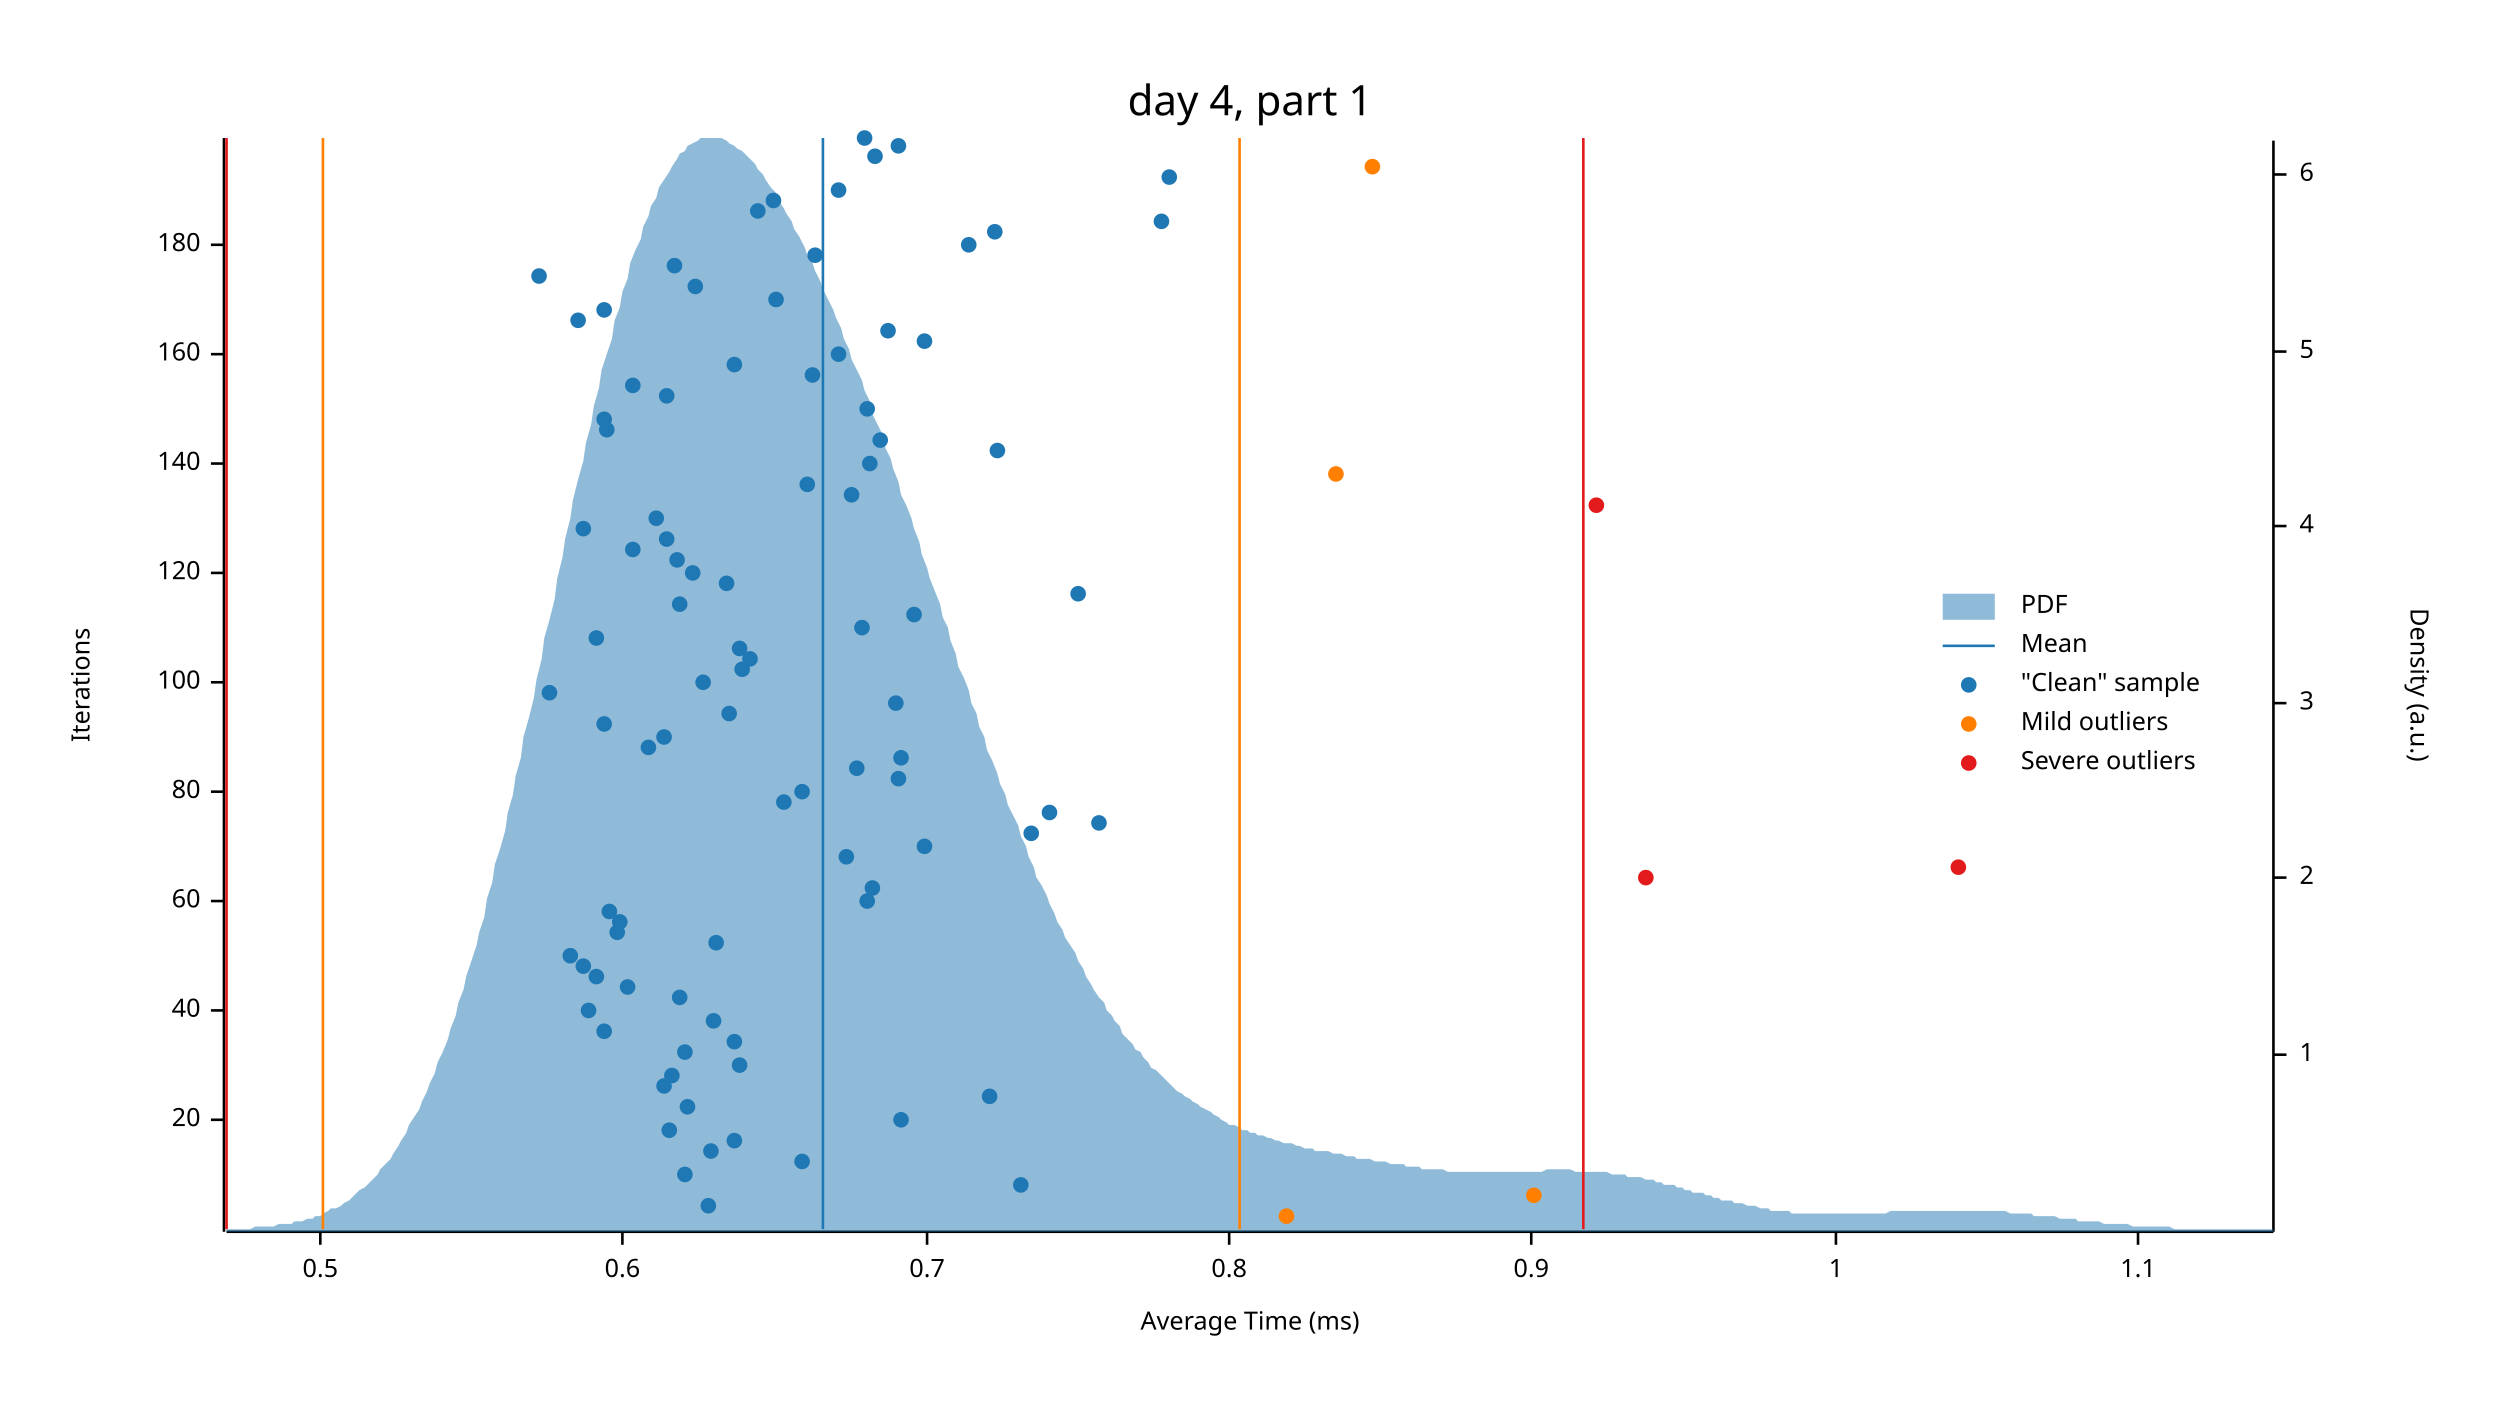
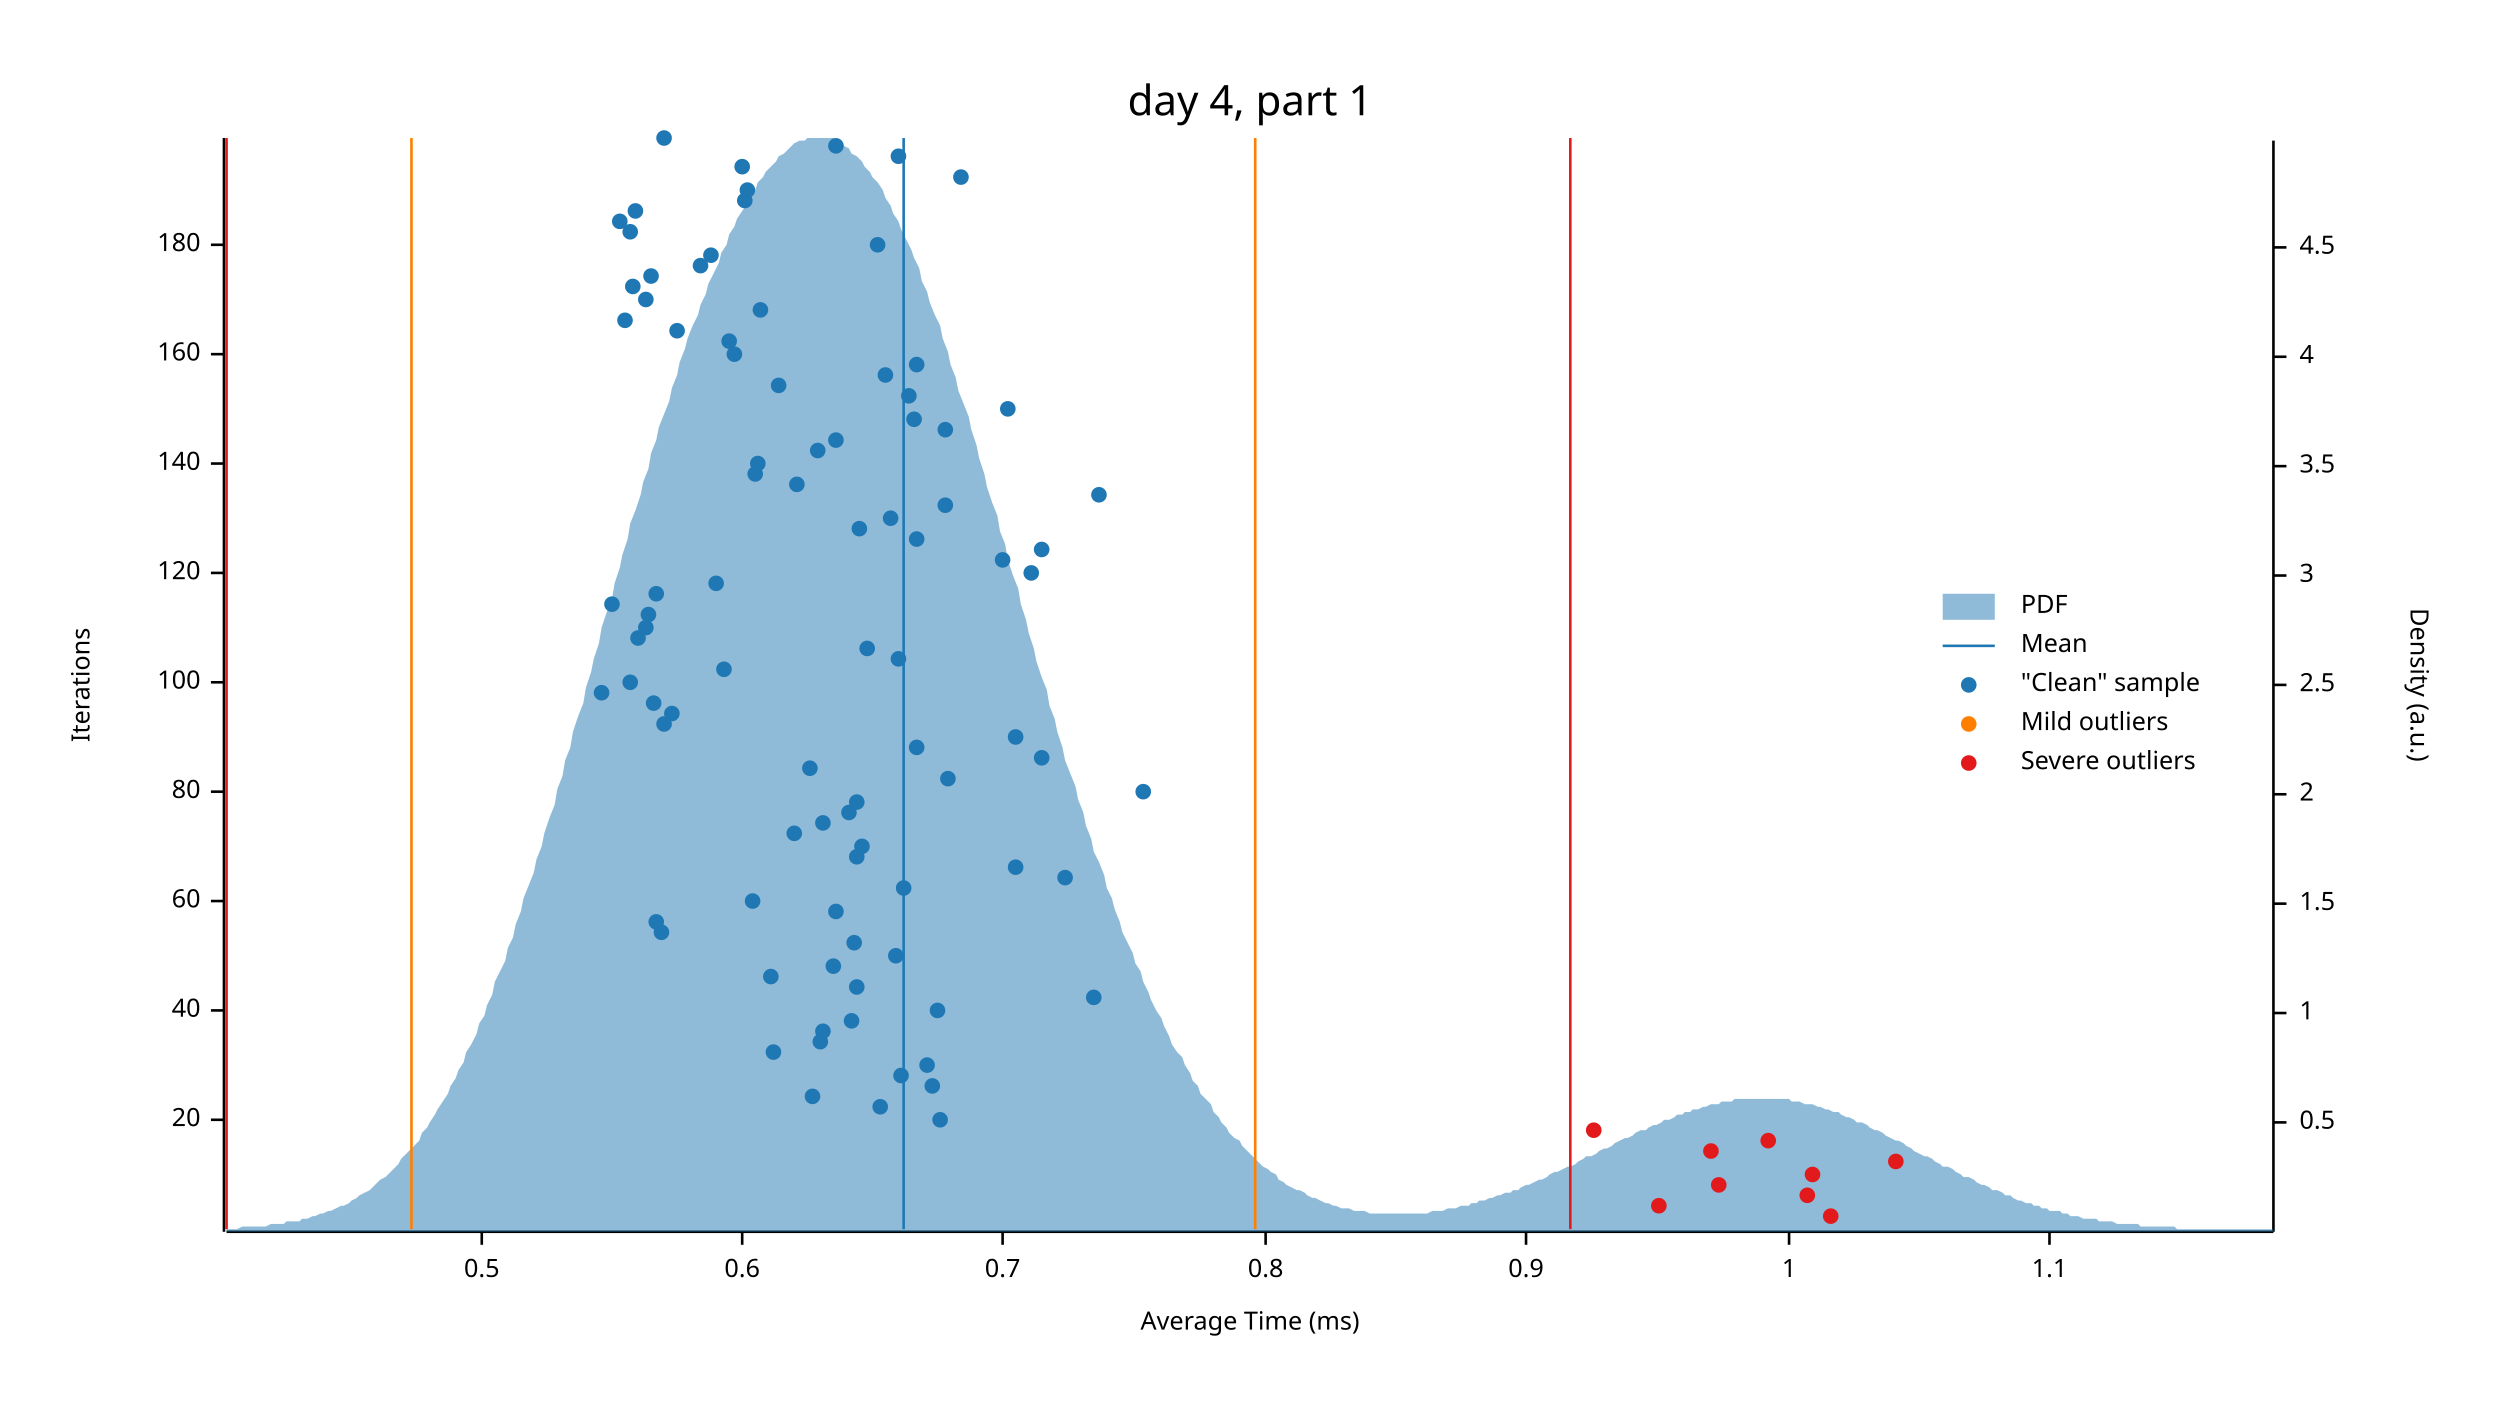
<svg xmlns="http://www.w3.org/2000/svg" width="960" height="540" viewBox="0 0 960 540">
  <text x="480" y="32" dy="0.76em" text-anchor="middle" font-family="sans-serif" font-size="16.129" opacity="1" fill="#000000">
day 4, part 1
</text>
  <text x="27" y="263" dy="0.76em" text-anchor="middle" font-family="sans-serif" font-size="9.677" opacity="1" fill="#000000" transform="rotate(270, 27, 263)">
Iterations
</text>
  <text x="480" y="513" dy="-0.5ex" text-anchor="middle" font-family="sans-serif" font-size="9.677" opacity="1" fill="#000000">
Average Time (ms)
</text>
  <polyline fill="none" opacity="1" stroke="#000000" stroke-width="1" points="86,53 86,473 " />
  <text x="77" y="430" dy="0.5ex" text-anchor="end" font-family="sans-serif" font-size="9.677" opacity="1" fill="#000000">
20
</text>
  <polyline fill="none" opacity="1" stroke="#000000" stroke-width="1" points="81,430 86,430 " />
  <text x="77" y="388" dy="0.5ex" text-anchor="end" font-family="sans-serif" font-size="9.677" opacity="1" fill="#000000">
40
</text>
  <polyline fill="none" opacity="1" stroke="#000000" stroke-width="1" points="81,388 86,388 " />
  <text x="77" y="346" dy="0.5ex" text-anchor="end" font-family="sans-serif" font-size="9.677" opacity="1" fill="#000000">
60
</text>
  <polyline fill="none" opacity="1" stroke="#000000" stroke-width="1" points="81,346 86,346 " />
  <text x="77" y="304" dy="0.5ex" text-anchor="end" font-family="sans-serif" font-size="9.677" opacity="1" fill="#000000">
80
</text>
  <polyline fill="none" opacity="1" stroke="#000000" stroke-width="1" points="81,304 86,304 " />
  <text x="77" y="262" dy="0.5ex" text-anchor="end" font-family="sans-serif" font-size="9.677" opacity="1" fill="#000000">
100
</text>
  <polyline fill="none" opacity="1" stroke="#000000" stroke-width="1" points="81,262 86,262 " />
  <text x="77" y="220" dy="0.5ex" text-anchor="end" font-family="sans-serif" font-size="9.677" opacity="1" fill="#000000">
120
</text>
  <polyline fill="none" opacity="1" stroke="#000000" stroke-width="1" points="81,220 86,220 " />
  <text x="77" y="178" dy="0.5ex" text-anchor="end" font-family="sans-serif" font-size="9.677" opacity="1" fill="#000000">
140
</text>
  <polyline fill="none" opacity="1" stroke="#000000" stroke-width="1" points="81,178 86,178 " />
  <text x="77" y="136" dy="0.5ex" text-anchor="end" font-family="sans-serif" font-size="9.677" opacity="1" fill="#000000">
160
</text>
  <polyline fill="none" opacity="1" stroke="#000000" stroke-width="1" points="81,136 86,136 " />
  <text x="77" y="94" dy="0.5ex" text-anchor="end" font-family="sans-serif" font-size="9.677" opacity="1" fill="#000000">
180
</text>
  <polyline fill="none" opacity="1" stroke="#000000" stroke-width="1" points="81,94 86,94 " />
  <polyline fill="none" opacity="1" stroke="#000000" stroke-width="1" points="87,473 873,473 " />
-   <text x="123" y="483" dy="0.76em" text-anchor="middle" font-family="sans-serif" font-size="9.677" opacity="1" fill="#000000">
+   <text x="185" y="483" dy="0.76em" text-anchor="middle" font-family="sans-serif" font-size="9.677" opacity="1" fill="#000000">
0.5
</text>
-   <polyline fill="none" opacity="1" stroke="#000000" stroke-width="1" points="123,473 123,478 " />
-   <text x="239" y="483" dy="0.76em" text-anchor="middle" font-family="sans-serif" font-size="9.677" opacity="1" fill="#000000">
+   <polyline fill="none" opacity="1" stroke="#000000" stroke-width="1" points="185,473 185,478 " />
+   <text x="285" y="483" dy="0.76em" text-anchor="middle" font-family="sans-serif" font-size="9.677" opacity="1" fill="#000000">
0.6
</text>
-   <polyline fill="none" opacity="1" stroke="#000000" stroke-width="1" points="239,473 239,478 " />
-   <text x="356" y="483" dy="0.76em" text-anchor="middle" font-family="sans-serif" font-size="9.677" opacity="1" fill="#000000">
+   <polyline fill="none" opacity="1" stroke="#000000" stroke-width="1" points="285,473 285,478 " />
+   <text x="385" y="483" dy="0.76em" text-anchor="middle" font-family="sans-serif" font-size="9.677" opacity="1" fill="#000000">
0.7
</text>
-   <polyline fill="none" opacity="1" stroke="#000000" stroke-width="1" points="356,473 356,478 " />
-   <text x="472" y="483" dy="0.76em" text-anchor="middle" font-family="sans-serif" font-size="9.677" opacity="1" fill="#000000">
+   <polyline fill="none" opacity="1" stroke="#000000" stroke-width="1" points="385,473 385,478 " />
+   <text x="486" y="483" dy="0.76em" text-anchor="middle" font-family="sans-serif" font-size="9.677" opacity="1" fill="#000000">
0.8
</text>
-   <polyline fill="none" opacity="1" stroke="#000000" stroke-width="1" points="472,473 472,478 " />
-   <text x="588" y="483" dy="0.76em" text-anchor="middle" font-family="sans-serif" font-size="9.677" opacity="1" fill="#000000">
+   <polyline fill="none" opacity="1" stroke="#000000" stroke-width="1" points="486,473 486,478 " />
+   <text x="586" y="483" dy="0.76em" text-anchor="middle" font-family="sans-serif" font-size="9.677" opacity="1" fill="#000000">
0.9
</text>
-   <polyline fill="none" opacity="1" stroke="#000000" stroke-width="1" points="588,473 588,478 " />
-   <text x="705" y="483" dy="0.76em" text-anchor="middle" font-family="sans-serif" font-size="9.677" opacity="1" fill="#000000">
+   <polyline fill="none" opacity="1" stroke="#000000" stroke-width="1" points="586,473 586,478 " />
+   <text x="687" y="483" dy="0.76em" text-anchor="middle" font-family="sans-serif" font-size="9.677" opacity="1" fill="#000000">
1
</text>
-   <polyline fill="none" opacity="1" stroke="#000000" stroke-width="1" points="705,473 705,478 " />
-   <text x="821" y="483" dy="0.76em" text-anchor="middle" font-family="sans-serif" font-size="9.677" opacity="1" fill="#000000">
+   <polyline fill="none" opacity="1" stroke="#000000" stroke-width="1" points="687,473 687,478 " />
+   <text x="787" y="483" dy="0.76em" text-anchor="middle" font-family="sans-serif" font-size="9.677" opacity="1" fill="#000000">
1.1
</text>
-   <polyline fill="none" opacity="1" stroke="#000000" stroke-width="1" points="821,473 821,478 " />
+   <polyline fill="none" opacity="1" stroke="#000000" stroke-width="1" points="787,473 787,478 " />
  <text x="933" y="263" dy="0.76em" text-anchor="middle" font-family="sans-serif" font-size="9.677" opacity="1" fill="#000000" transform="rotate(90, 933, 263)">
Density (a.u.)
</text>
  <polyline fill="none" opacity="1" stroke="#000000" stroke-width="1" points="873,54 873,473 " />
-   <text x="883" y="405" dy="0.5ex" text-anchor="start" font-family="sans-serif" font-size="9.677" opacity="1" fill="#000000">
+   <text x="883" y="431" dy="0.5ex" text-anchor="start" font-family="sans-serif" font-size="9.677" opacity="1" fill="#000000">
+ 0.5
+ </text>
+   <polyline fill="none" opacity="1" stroke="#000000" stroke-width="1" points="873,431 878,431 " />
+   <text x="883" y="389" dy="0.5ex" text-anchor="start" font-family="sans-serif" font-size="9.677" opacity="1" fill="#000000">
1
</text>
-   <polyline fill="none" opacity="1" stroke="#000000" stroke-width="1" points="873,405 878,405 " />
-   <text x="883" y="337" dy="0.5ex" text-anchor="start" font-family="sans-serif" font-size="9.677" opacity="1" fill="#000000">
+   <polyline fill="none" opacity="1" stroke="#000000" stroke-width="1" points="873,389 878,389 " />
+   <text x="883" y="347" dy="0.5ex" text-anchor="start" font-family="sans-serif" font-size="9.677" opacity="1" fill="#000000">
+ 1.5
+ </text>
+   <polyline fill="none" opacity="1" stroke="#000000" stroke-width="1" points="873,347 878,347 " />
+   <text x="883" y="305" dy="0.5ex" text-anchor="start" font-family="sans-serif" font-size="9.677" opacity="1" fill="#000000">
2
</text>
-   <polyline fill="none" opacity="1" stroke="#000000" stroke-width="1" points="873,337 878,337 " />
-   <text x="883" y="270" dy="0.5ex" text-anchor="start" font-family="sans-serif" font-size="9.677" opacity="1" fill="#000000">
+   <polyline fill="none" opacity="1" stroke="#000000" stroke-width="1" points="873,305 878,305 " />
+   <text x="883" y="263" dy="0.5ex" text-anchor="start" font-family="sans-serif" font-size="9.677" opacity="1" fill="#000000">
+ 2.5
+ </text>
+   <polyline fill="none" opacity="1" stroke="#000000" stroke-width="1" points="873,263 878,263 " />
+   <text x="883" y="221" dy="0.5ex" text-anchor="start" font-family="sans-serif" font-size="9.677" opacity="1" fill="#000000">
3
</text>
-   <polyline fill="none" opacity="1" stroke="#000000" stroke-width="1" points="873,270 878,270 " />
-   <text x="883" y="202" dy="0.5ex" text-anchor="start" font-family="sans-serif" font-size="9.677" opacity="1" fill="#000000">
+   <polyline fill="none" opacity="1" stroke="#000000" stroke-width="1" points="873,221 878,221 " />
+   <text x="883" y="179" dy="0.5ex" text-anchor="start" font-family="sans-serif" font-size="9.677" opacity="1" fill="#000000">
+ 3.5
+ </text>
+   <polyline fill="none" opacity="1" stroke="#000000" stroke-width="1" points="873,179 878,179 " />
+   <text x="883" y="137" dy="0.5ex" text-anchor="start" font-family="sans-serif" font-size="9.677" opacity="1" fill="#000000">
4
</text>
-   <polyline fill="none" opacity="1" stroke="#000000" stroke-width="1" points="873,202 878,202 " />
-   <text x="883" y="135" dy="0.5ex" text-anchor="start" font-family="sans-serif" font-size="9.677" opacity="1" fill="#000000">
- 5
- </text>
-   <polyline fill="none" opacity="1" stroke="#000000" stroke-width="1" points="873,135 878,135 " />
-   <text x="883" y="67" dy="0.5ex" text-anchor="start" font-family="sans-serif" font-size="9.677" opacity="1" fill="#000000">
- 6
- </text>
-   <polyline fill="none" opacity="1" stroke="#000000" stroke-width="1" points="873,67 878,67 " />
-   <polygon opacity="0.5" fill="#1F78B4" points="87,472 88,472 90,472 91,472 93,472 94,472 96,472 98,471 99,471 101,471 102,471 104,471 105,471 107,470 109,470 110,470 112,470 113,469 115,469 116,469 118,468 120,468 121,467 123,467 124,466 126,465 127,464 129,464 131,463 132,462 134,461 135,460 137,458 138,457 140,456 142,454 143,453 145,451 146,449 148,447 150,445 151,443 153,440 154,438 156,435 157,432 159,429 161,426 162,423 164,419 165,416 167,412 168,408 170,404 172,399 173,395 175,390 176,385 178,380 179,375 181,369 183,363 184,358 186,352 187,345 189,339 190,332 192,326 194,319 195,312 197,305 198,298 200,291 201,283 203,276 205,268 206,261 208,253 209,245 211,238 213,230 214,222 216,214 217,207 219,199 220,192 222,184 224,177 225,170 227,163 228,156 230,149 231,142 233,136 235,130 236,123 238,118 239,112 241,107 242,101 244,96 246,92 247,87 249,83 250,79 252,76 253,72 255,69 257,66 258,64 260,61 261,59 263,58 264,56 266,55 268,54 269,53 271,53 272,53 274,53 276,53 277,53 279,54 280,55 282,56 283,57 285,58 287,60 288,61 290,63 291,65 293,67 294,69 296,72 298,74 299,77 301,80 302,82 304,85 305,88 307,91 309,95 310,98 312,101 313,104 315,108 316,111 318,115 320,119 321,122 323,126 324,130 326,134 327,138 329,142 331,146 332,150 334,154 335,159 337,163 339,167 340,172 342,176 343,180 345,185 346,190 348,194 350,199 351,203 353,208 354,213 356,218 357,222 359,227 361,232 362,237 364,241 365,246 367,251 368,256 370,260 372,265 373,270 375,274 376,279 378,283 379,288 381,292 383,297 384,301 386,305 387,309 389,313 391,317 392,321 394,325 395,329 397,333 398,337 400,340 402,344 403,347 405,351 406,354 408,357 409,360 411,363 413,366 414,369 416,372 417,375 419,378 420,380 422,383 424,385 425,388 427,390 428,392 430,394 431,397 433,399 435,401 436,403 438,404 439,406 441,408 442,410 444,411 446,413 447,414 449,416 450,417 452,419 454,420 455,421 457,422 458,423 460,424 461,425 463,426 465,427 466,428 468,429 469,430 471,431 472,432 474,432 476,433 477,434 479,434 480,435 482,435 483,436 485,436 487,437 488,437 490,438 491,438 493,439 494,439 496,439 498,440 499,440 501,441 502,441 504,441 505,442 507,442 509,442 510,442 512,443 513,443 515,443 517,444 518,444 520,444 521,445 523,445 524,445 526,445 528,446 529,446 531,446 532,446 534,447 535,447 537,447 539,447 540,448 542,448 543,448 545,448 546,449 548,449 550,449 551,449 553,449 554,449 556,450 557,450 559,450 561,450 562,450 564,450 565,450 567,450 568,450 570,450 572,450 573,450 575,450 576,450 578,450 580,450 581,450 583,450 584,450 586,450 587,450 589,450 591,450 592,450 594,449 595,449 597,449 598,449 600,449 602,449 603,449 605,450 606,450 608,450 609,450 611,450 613,450 614,450 616,450 617,450 619,451 620,451 622,451 624,451 625,452 627,452 628,452 630,452 632,453 633,453 635,453 636,454 638,454 639,455 641,455 643,455 644,456 646,456 647,457 649,457 650,458 652,458 654,458 655,459 657,459 658,460 660,460 661,461 663,461 665,461 666,462 668,462 669,462 671,463 672,463 674,463 676,464 677,464 679,464 680,465 682,465 683,465 685,465 687,465 688,466 690,466 691,466 693,466 695,466 696,466 698,466 699,466 701,466 702,466 704,466 706,466 707,466 709,466 710,466 712,466 713,466 715,466 717,466 718,466 720,466 721,466 723,466 724,466 726,465 728,465 729,465 731,465 732,465 734,465 735,465 737,465 739,465 740,465 742,465 743,465 745,465 746,465 748,465 750,465 751,465 753,465 754,465 756,465 758,465 759,465 761,465 762,465 764,465 765,465 767,465 769,465 770,465 772,466 773,466 775,466 776,466 778,466 780,466 781,467 783,467 784,467 786,467 787,467 789,467 791,468 792,468 794,468 795,468 797,468 798,469 800,469 802,469 803,469 805,469 806,469 808,470 809,470 811,470 813,470 814,470 816,470 817,470 819,471 821,471 822,471 824,471 825,471 827,471 828,471 830,471 832,471 833,471 835,472 836,472 838,472 839,472 841,472 843,472 844,472 846,472 847,472 849,472 850,472 852,472 854,472 855,472 857,472 858,472 860,472 861,472 863,472 865,472 866,472 868,472 869,472 871,472 873,472 873,473 87,473 " />
-   <polyline fill="none" opacity="1" stroke="#1F78B4" stroke-width="1" points="316,472 316,53 " />
-   <polyline fill="none" opacity="1" stroke="#FF7F00" stroke-width="1" points="124,472 124,53 " />
-   <polyline fill="none" opacity="1" stroke="#FF7F00" stroke-width="1" points="476,472 476,53 " />
+   <polyline fill="none" opacity="1" stroke="#000000" stroke-width="1" points="873,137 878,137 " />
+   <text x="883" y="95" dy="0.5ex" text-anchor="start" font-family="sans-serif" font-size="9.677" opacity="1" fill="#000000">
+ 4.5
+ </text>
+   <polyline fill="none" opacity="1" stroke="#000000" stroke-width="1" points="873,95 878,95 " />
+   <polygon opacity="0.5" fill="#1F78B4" points="87,472 88,472 90,472 91,472 93,471 94,471 96,471 98,471 99,471 101,471 102,471 104,470 105,470 107,470 109,470 110,469 112,469 113,469 115,469 116,468 118,468 120,467 121,467 123,466 124,466 126,465 127,465 129,464 131,463 132,463 134,462 135,461 137,460 138,459 140,458 142,457 143,456 145,454 146,453 148,452 150,450 151,449 153,447 154,445 156,443 157,442 159,440 161,438 162,435 164,433 165,431 167,428 168,426 170,423 172,420 173,417 175,414 176,411 178,408 179,404 181,401 183,397 184,393 186,390 187,386 189,382 190,377 192,373 194,369 195,364 197,360 198,355 200,350 201,345 203,340 205,335 206,330 208,325 209,320 211,314 213,309 214,303 216,298 217,292 219,287 220,281 222,275 224,270 225,264 227,258 228,253 230,247 231,241 233,235 235,230 236,224 238,218 239,213 241,207 242,201 244,196 246,190 247,185 249,180 250,174 252,169 253,164 255,159 257,154 258,149 260,144 261,139 263,134 264,130 266,125 268,121 269,117 271,113 272,109 274,105 276,101 277,97 279,94 280,90 282,87 283,84 285,81 287,78 288,75 290,73 291,70 293,68 294,66 296,64 298,62 299,60 301,59 302,58 304,56 305,55 307,54 309,54 310,53 312,53 313,53 315,53 316,53 318,53 320,53 321,54 323,55 324,56 326,57 327,59 329,60 331,62 332,64 334,66 335,68 337,70 339,73 340,76 342,79 343,82 345,85 346,88 348,92 350,96 351,99 353,103 354,108 356,112 357,116 359,121 361,125 362,130 364,135 365,140 367,145 368,150 370,155 372,160 373,165 375,171 376,176 378,182 379,187 381,193 383,198 384,204 386,209 387,215 389,221 391,226 392,232 394,238 395,243 397,249 398,254 400,260 402,265 403,271 405,276 406,281 408,287 409,292 411,297 413,302 414,307 416,312 417,317 419,322 420,327 422,331 424,336 425,341 427,345 428,349 430,354 431,358 433,362 435,366 436,370 438,373 439,377 441,381 442,384 444,388 446,391 447,394 449,398 450,401 452,404 454,406 455,409 457,412 458,415 460,417 461,420 463,422 465,424 466,427 468,429 469,431 471,433 472,435 474,437 476,438 477,440 479,442 480,443 482,445 483,446 485,448 487,449 488,450 490,451 491,453 493,454 494,455 496,456 498,457 499,457 501,458 502,459 504,460 505,460 507,461 509,462 510,462 512,463 513,463 515,464 517,464 518,464 520,465 521,465 523,465 524,465 526,466 528,466 529,466 531,466 532,466 534,466 535,466 537,466 539,466 540,466 542,466 543,466 545,466 546,466 548,466 550,465 551,465 553,465 554,465 556,464 557,464 559,464 561,463 562,463 564,463 565,462 567,462 568,461 570,461 572,460 573,460 575,459 576,459 578,458 580,458 581,457 583,457 584,456 586,455 587,455 589,454 591,453 592,453 594,452 595,451 597,450 598,450 600,449 602,448 603,448 605,447 606,446 608,445 609,444 611,444 613,443 614,442 616,441 617,441 619,440 620,439 622,438 624,437 625,437 627,436 628,435 630,434 632,434 633,433 635,432 636,432 638,431 639,430 641,430 643,429 644,428 646,428 647,427 649,427 650,426 652,426 654,425 655,425 657,424 658,424 660,424 661,423 663,423 665,423 666,422 668,422 669,422 671,422 672,422 674,422 676,422 677,422 679,422 680,422 682,422 683,422 685,422 687,422 688,423 690,423 691,423 693,424 695,424 696,424 698,425 699,425 701,426 702,426 704,427 706,427 707,428 709,429 710,429 712,430 713,431 715,431 717,432 718,433 720,434 721,434 723,435 724,436 726,437 728,438 729,438 731,439 732,440 734,441 735,442 737,443 739,444 740,444 742,445 743,446 745,447 746,448 748,448 750,449 751,450 753,451 754,452 756,452 758,453 759,454 761,455 762,455 764,456 765,457 767,457 769,458 770,459 772,459 773,460 775,461 776,461 778,462 780,462 781,463 783,463 784,464 786,464 787,465 789,465 791,465 792,466 794,466 795,467 797,467 798,467 800,468 802,468 803,468 805,468 806,469 808,469 809,469 811,469 813,470 814,470 816,470 817,470 819,470 821,470 822,471 824,471 825,471 827,471 828,471 830,471 832,471 833,471 835,471 836,472 838,472 839,472 841,472 843,472 844,472 846,472 847,472 849,472 850,472 852,472 854,472 855,472 857,472 858,472 860,472 861,472 863,472 865,472 866,472 868,472 869,472 871,472 873,472 873,473 87,473 " />
+   <polyline fill="none" opacity="1" stroke="#1F78B4" stroke-width="1" points="347,472 347,53 " />
+   <polyline fill="none" opacity="1" stroke="#FF7F00" stroke-width="1" points="158,472 158,53 " />
+   <polyline fill="none" opacity="1" stroke="#FF7F00" stroke-width="1" points="482,472 482,53 " />
  <polyline fill="none" opacity="1" stroke="#E31A1C" stroke-width="1" points="87,472 87,53 " />
-   <polyline fill="none" opacity="1" stroke="#E31A1C" stroke-width="1" points="608,472 608,53 " />
-   <circle cx="272" cy="463" r="3" opacity="1" fill="#1F78B4" stroke="none" />
-   <circle cx="392" cy="455" r="3" opacity="1" fill="#1F78B4" stroke="none" />
-   <circle cx="263" cy="451" r="3" opacity="1" fill="#1F78B4" stroke="none" />
-   <circle cx="308" cy="446" r="3" opacity="1" fill="#1F78B4" stroke="none" />
-   <circle cx="273" cy="442" r="3" opacity="1" fill="#1F78B4" stroke="none" />
-   <circle cx="282" cy="438" r="3" opacity="1" fill="#1F78B4" stroke="none" />
-   <circle cx="257" cy="434" r="3" opacity="1" fill="#1F78B4" stroke="none" />
-   <circle cx="346" cy="430" r="3" opacity="1" fill="#1F78B4" stroke="none" />
-   <circle cx="264" cy="425" r="3" opacity="1" fill="#1F78B4" stroke="none" />
-   <circle cx="380" cy="421" r="3" opacity="1" fill="#1F78B4" stroke="none" />
-   <circle cx="255" cy="417" r="3" opacity="1" fill="#1F78B4" stroke="none" />
-   <circle cx="258" cy="413" r="3" opacity="1" fill="#1F78B4" stroke="none" />
-   <circle cx="284" cy="409" r="3" opacity="1" fill="#1F78B4" stroke="none" />
-   <circle cx="263" cy="404" r="3" opacity="1" fill="#1F78B4" stroke="none" />
-   <circle cx="282" cy="400" r="3" opacity="1" fill="#1F78B4" stroke="none" />
-   <circle cx="232" cy="396" r="3" opacity="1" fill="#1F78B4" stroke="none" />
-   <circle cx="274" cy="392" r="3" opacity="1" fill="#1F78B4" stroke="none" />
-   <circle cx="226" cy="388" r="3" opacity="1" fill="#1F78B4" stroke="none" />
-   <circle cx="261" cy="383" r="3" opacity="1" fill="#1F78B4" stroke="none" />
-   <circle cx="241" cy="379" r="3" opacity="1" fill="#1F78B4" stroke="none" />
-   <circle cx="229" cy="375" r="3" opacity="1" fill="#1F78B4" stroke="none" />
-   <circle cx="224" cy="371" r="3" opacity="1" fill="#1F78B4" stroke="none" />
-   <circle cx="219" cy="367" r="3" opacity="1" fill="#1F78B4" stroke="none" />
-   <circle cx="275" cy="362" r="3" opacity="1" fill="#1F78B4" stroke="none" />
-   <circle cx="237" cy="358" r="3" opacity="1" fill="#1F78B4" stroke="none" />
-   <circle cx="238" cy="354" r="3" opacity="1" fill="#1F78B4" stroke="none" />
-   <circle cx="234" cy="350" r="3" opacity="1" fill="#1F78B4" stroke="none" />
-   <circle cx="333" cy="346" r="3" opacity="1" fill="#1F78B4" stroke="none" />
-   <circle cx="335" cy="341" r="3" opacity="1" fill="#1F78B4" stroke="none" />
-   <circle cx="325" cy="329" r="3" opacity="1" fill="#1F78B4" stroke="none" />
-   <circle cx="355" cy="325" r="3" opacity="1" fill="#1F78B4" stroke="none" />
-   <circle cx="396" cy="320" r="3" opacity="1" fill="#1F78B4" stroke="none" />
-   <circle cx="422" cy="316" r="3" opacity="1" fill="#1F78B4" stroke="none" />
-   <circle cx="403" cy="312" r="3" opacity="1" fill="#1F78B4" stroke="none" />
-   <circle cx="301" cy="308" r="3" opacity="1" fill="#1F78B4" stroke="none" />
-   <circle cx="308" cy="304" r="3" opacity="1" fill="#1F78B4" stroke="none" />
-   <circle cx="345" cy="299" r="3" opacity="1" fill="#1F78B4" stroke="none" />
-   <circle cx="329" cy="295" r="3" opacity="1" fill="#1F78B4" stroke="none" />
-   <circle cx="346" cy="291" r="3" opacity="1" fill="#1F78B4" stroke="none" />
-   <circle cx="249" cy="287" r="3" opacity="1" fill="#1F78B4" stroke="none" />
-   <circle cx="255" cy="283" r="3" opacity="1" fill="#1F78B4" stroke="none" />
-   <circle cx="232" cy="278" r="3" opacity="1" fill="#1F78B4" stroke="none" />
-   <circle cx="280" cy="274" r="3" opacity="1" fill="#1F78B4" stroke="none" />
-   <circle cx="344" cy="270" r="3" opacity="1" fill="#1F78B4" stroke="none" />
-   <circle cx="211" cy="266" r="3" opacity="1" fill="#1F78B4" stroke="none" />
-   <circle cx="270" cy="262" r="3" opacity="1" fill="#1F78B4" stroke="none" />
-   <circle cx="285" cy="257" r="3" opacity="1" fill="#1F78B4" stroke="none" />
-   <circle cx="288" cy="253" r="3" opacity="1" fill="#1F78B4" stroke="none" />
-   <circle cx="284" cy="249" r="3" opacity="1" fill="#1F78B4" stroke="none" />
-   <circle cx="229" cy="245" r="3" opacity="1" fill="#1F78B4" stroke="none" />
-   <circle cx="331" cy="241" r="3" opacity="1" fill="#1F78B4" stroke="none" />
-   <circle cx="351" cy="236" r="3" opacity="1" fill="#1F78B4" stroke="none" />
-   <circle cx="261" cy="232" r="3" opacity="1" fill="#1F78B4" stroke="none" />
-   <circle cx="414" cy="228" r="3" opacity="1" fill="#1F78B4" stroke="none" />
-   <circle cx="279" cy="224" r="3" opacity="1" fill="#1F78B4" stroke="none" />
-   <circle cx="266" cy="220" r="3" opacity="1" fill="#1F78B4" stroke="none" />
-   <circle cx="260" cy="215" r="3" opacity="1" fill="#1F78B4" stroke="none" />
-   <circle cx="243" cy="211" r="3" opacity="1" fill="#1F78B4" stroke="none" />
-   <circle cx="256" cy="207" r="3" opacity="1" fill="#1F78B4" stroke="none" />
-   <circle cx="224" cy="203" r="3" opacity="1" fill="#1F78B4" stroke="none" />
-   <circle cx="252" cy="199" r="3" opacity="1" fill="#1F78B4" stroke="none" />
-   <circle cx="327" cy="190" r="3" opacity="1" fill="#1F78B4" stroke="none" />
-   <circle cx="310" cy="186" r="3" opacity="1" fill="#1F78B4" stroke="none" />
-   <circle cx="334" cy="178" r="3" opacity="1" fill="#1F78B4" stroke="none" />
-   <circle cx="383" cy="173" r="3" opacity="1" fill="#1F78B4" stroke="none" />
-   <circle cx="338" cy="169" r="3" opacity="1" fill="#1F78B4" stroke="none" />
-   <circle cx="233" cy="165" r="3" opacity="1" fill="#1F78B4" stroke="none" />
-   <circle cx="232" cy="161" r="3" opacity="1" fill="#1F78B4" stroke="none" />
-   <circle cx="333" cy="157" r="3" opacity="1" fill="#1F78B4" stroke="none" />
-   <circle cx="256" cy="152" r="3" opacity="1" fill="#1F78B4" stroke="none" />
-   <circle cx="243" cy="148" r="3" opacity="1" fill="#1F78B4" stroke="none" />
-   <circle cx="312" cy="144" r="3" opacity="1" fill="#1F78B4" stroke="none" />
-   <circle cx="282" cy="140" r="3" opacity="1" fill="#1F78B4" stroke="none" />
-   <circle cx="322" cy="136" r="3" opacity="1" fill="#1F78B4" stroke="none" />
-   <circle cx="355" cy="131" r="3" opacity="1" fill="#1F78B4" stroke="none" />
-   <circle cx="341" cy="127" r="3" opacity="1" fill="#1F78B4" stroke="none" />
-   <circle cx="222" cy="123" r="3" opacity="1" fill="#1F78B4" stroke="none" />
-   <circle cx="232" cy="119" r="3" opacity="1" fill="#1F78B4" stroke="none" />
-   <circle cx="298" cy="115" r="3" opacity="1" fill="#1F78B4" stroke="none" />
-   <circle cx="267" cy="110" r="3" opacity="1" fill="#1F78B4" stroke="none" />
-   <circle cx="207" cy="106" r="3" opacity="1" fill="#1F78B4" stroke="none" />
-   <circle cx="259" cy="102" r="3" opacity="1" fill="#1F78B4" stroke="none" />
-   <circle cx="313" cy="98" r="3" opacity="1" fill="#1F78B4" stroke="none" />
-   <circle cx="372" cy="94" r="3" opacity="1" fill="#1F78B4" stroke="none" />
-   <circle cx="382" cy="89" r="3" opacity="1" fill="#1F78B4" stroke="none" />
-   <circle cx="446" cy="85" r="3" opacity="1" fill="#1F78B4" stroke="none" />
-   <circle cx="291" cy="81" r="3" opacity="1" fill="#1F78B4" stroke="none" />
-   <circle cx="297" cy="77" r="3" opacity="1" fill="#1F78B4" stroke="none" />
-   <circle cx="322" cy="73" r="3" opacity="1" fill="#1F78B4" stroke="none" />
-   <circle cx="449" cy="68" r="3" opacity="1" fill="#1F78B4" stroke="none" />
-   <circle cx="336" cy="60" r="3" opacity="1" fill="#1F78B4" stroke="none" />
-   <circle cx="345" cy="56" r="3" opacity="1" fill="#1F78B4" stroke="none" />
-   <circle cx="332" cy="53" r="3" opacity="1" fill="#1F78B4" stroke="none" />
-   <circle cx="494" cy="467" r="3" opacity="1" fill="#FF7F00" stroke="none" />
-   <circle cx="589" cy="459" r="3" opacity="1" fill="#FF7F00" stroke="none" />
-   <circle cx="513" cy="182" r="3" opacity="1" fill="#FF7F00" stroke="none" />
-   <circle cx="527" cy="64" r="3" opacity="1" fill="#FF7F00" stroke="none" />
-   <circle cx="632" cy="337" r="3" opacity="1" fill="#E31A1C" stroke="none" />
-   <circle cx="752" cy="333" r="3" opacity="1" fill="#E31A1C" stroke="none" />
-   <circle cx="613" cy="194" r="3" opacity="1" fill="#E31A1C" stroke="none" />
+   <polyline fill="none" opacity="1" stroke="#E31A1C" stroke-width="1" points="603,472 603,53 " />
+   <circle cx="361" cy="430" r="3" opacity="1" fill="#1F78B4" stroke="none" />
+   <circle cx="338" cy="425" r="3" opacity="1" fill="#1F78B4" stroke="none" />
+   <circle cx="312" cy="421" r="3" opacity="1" fill="#1F78B4" stroke="none" />
+   <circle cx="358" cy="417" r="3" opacity="1" fill="#1F78B4" stroke="none" />
+   <circle cx="346" cy="413" r="3" opacity="1" fill="#1F78B4" stroke="none" />
+   <circle cx="356" cy="409" r="3" opacity="1" fill="#1F78B4" stroke="none" />
+   <circle cx="297" cy="404" r="3" opacity="1" fill="#1F78B4" stroke="none" />
+   <circle cx="315" cy="400" r="3" opacity="1" fill="#1F78B4" stroke="none" />
+   <circle cx="316" cy="396" r="3" opacity="1" fill="#1F78B4" stroke="none" />
+   <circle cx="327" cy="392" r="3" opacity="1" fill="#1F78B4" stroke="none" />
+   <circle cx="360" cy="388" r="3" opacity="1" fill="#1F78B4" stroke="none" />
+   <circle cx="420" cy="383" r="3" opacity="1" fill="#1F78B4" stroke="none" />
+   <circle cx="329" cy="379" r="3" opacity="1" fill="#1F78B4" stroke="none" />
+   <circle cx="296" cy="375" r="3" opacity="1" fill="#1F78B4" stroke="none" />
+   <circle cx="320" cy="371" r="3" opacity="1" fill="#1F78B4" stroke="none" />
+   <circle cx="344" cy="367" r="3" opacity="1" fill="#1F78B4" stroke="none" />
+   <circle cx="328" cy="362" r="3" opacity="1" fill="#1F78B4" stroke="none" />
+   <circle cx="254" cy="358" r="3" opacity="1" fill="#1F78B4" stroke="none" />
+   <circle cx="252" cy="354" r="3" opacity="1" fill="#1F78B4" stroke="none" />
+   <circle cx="321" cy="350" r="3" opacity="1" fill="#1F78B4" stroke="none" />
+   <circle cx="289" cy="346" r="3" opacity="1" fill="#1F78B4" stroke="none" />
+   <circle cx="347" cy="341" r="3" opacity="1" fill="#1F78B4" stroke="none" />
+   <circle cx="409" cy="337" r="3" opacity="1" fill="#1F78B4" stroke="none" />
+   <circle cx="390" cy="333" r="3" opacity="1" fill="#1F78B4" stroke="none" />
+   <circle cx="329" cy="329" r="3" opacity="1" fill="#1F78B4" stroke="none" />
+   <circle cx="331" cy="325" r="3" opacity="1" fill="#1F78B4" stroke="none" />
+   <circle cx="305" cy="320" r="3" opacity="1" fill="#1F78B4" stroke="none" />
+   <circle cx="316" cy="316" r="3" opacity="1" fill="#1F78B4" stroke="none" />
+   <circle cx="326" cy="312" r="3" opacity="1" fill="#1F78B4" stroke="none" />
+   <circle cx="329" cy="308" r="3" opacity="1" fill="#1F78B4" stroke="none" />
+   <circle cx="439" cy="304" r="3" opacity="1" fill="#1F78B4" stroke="none" />
+   <circle cx="364" cy="299" r="3" opacity="1" fill="#1F78B4" stroke="none" />
+   <circle cx="311" cy="295" r="3" opacity="1" fill="#1F78B4" stroke="none" />
+   <circle cx="400" cy="291" r="3" opacity="1" fill="#1F78B4" stroke="none" />
+   <circle cx="352" cy="287" r="3" opacity="1" fill="#1F78B4" stroke="none" />
+   <circle cx="390" cy="283" r="3" opacity="1" fill="#1F78B4" stroke="none" />
+   <circle cx="255" cy="278" r="3" opacity="1" fill="#1F78B4" stroke="none" />
+   <circle cx="258" cy="274" r="3" opacity="1" fill="#1F78B4" stroke="none" />
+   <circle cx="251" cy="270" r="3" opacity="1" fill="#1F78B4" stroke="none" />
+   <circle cx="231" cy="266" r="3" opacity="1" fill="#1F78B4" stroke="none" />
+   <circle cx="242" cy="262" r="3" opacity="1" fill="#1F78B4" stroke="none" />
+   <circle cx="278" cy="257" r="3" opacity="1" fill="#1F78B4" stroke="none" />
+   <circle cx="345" cy="253" r="3" opacity="1" fill="#1F78B4" stroke="none" />
+   <circle cx="333" cy="249" r="3" opacity="1" fill="#1F78B4" stroke="none" />
+   <circle cx="245" cy="245" r="3" opacity="1" fill="#1F78B4" stroke="none" />
+   <circle cx="248" cy="241" r="3" opacity="1" fill="#1F78B4" stroke="none" />
+   <circle cx="249" cy="236" r="3" opacity="1" fill="#1F78B4" stroke="none" />
+   <circle cx="235" cy="232" r="3" opacity="1" fill="#1F78B4" stroke="none" />
+   <circle cx="252" cy="228" r="3" opacity="1" fill="#1F78B4" stroke="none" />
+   <circle cx="275" cy="224" r="3" opacity="1" fill="#1F78B4" stroke="none" />
+   <circle cx="396" cy="220" r="3" opacity="1" fill="#1F78B4" stroke="none" />
+   <circle cx="385" cy="215" r="3" opacity="1" fill="#1F78B4" stroke="none" />
+   <circle cx="400" cy="211" r="3" opacity="1" fill="#1F78B4" stroke="none" />
+   <circle cx="352" cy="207" r="3" opacity="1" fill="#1F78B4" stroke="none" />
+   <circle cx="330" cy="203" r="3" opacity="1" fill="#1F78B4" stroke="none" />
+   <circle cx="342" cy="199" r="3" opacity="1" fill="#1F78B4" stroke="none" />
+   <circle cx="363" cy="194" r="3" opacity="1" fill="#1F78B4" stroke="none" />
+   <circle cx="422" cy="190" r="3" opacity="1" fill="#1F78B4" stroke="none" />
+   <circle cx="306" cy="186" r="3" opacity="1" fill="#1F78B4" stroke="none" />
+   <circle cx="290" cy="182" r="3" opacity="1" fill="#1F78B4" stroke="none" />
+   <circle cx="291" cy="178" r="3" opacity="1" fill="#1F78B4" stroke="none" />
+   <circle cx="314" cy="173" r="3" opacity="1" fill="#1F78B4" stroke="none" />
+   <circle cx="321" cy="169" r="3" opacity="1" fill="#1F78B4" stroke="none" />
+   <circle cx="363" cy="165" r="3" opacity="1" fill="#1F78B4" stroke="none" />
+   <circle cx="351" cy="161" r="3" opacity="1" fill="#1F78B4" stroke="none" />
+   <circle cx="387" cy="157" r="3" opacity="1" fill="#1F78B4" stroke="none" />
+   <circle cx="349" cy="152" r="3" opacity="1" fill="#1F78B4" stroke="none" />
+   <circle cx="299" cy="148" r="3" opacity="1" fill="#1F78B4" stroke="none" />
+   <circle cx="340" cy="144" r="3" opacity="1" fill="#1F78B4" stroke="none" />
+   <circle cx="352" cy="140" r="3" opacity="1" fill="#1F78B4" stroke="none" />
+   <circle cx="282" cy="136" r="3" opacity="1" fill="#1F78B4" stroke="none" />
+   <circle cx="280" cy="131" r="3" opacity="1" fill="#1F78B4" stroke="none" />
+   <circle cx="260" cy="127" r="3" opacity="1" fill="#1F78B4" stroke="none" />
+   <circle cx="240" cy="123" r="3" opacity="1" fill="#1F78B4" stroke="none" />
+   <circle cx="292" cy="119" r="3" opacity="1" fill="#1F78B4" stroke="none" />
+   <circle cx="248" cy="115" r="3" opacity="1" fill="#1F78B4" stroke="none" />
+   <circle cx="243" cy="110" r="3" opacity="1" fill="#1F78B4" stroke="none" />
+   <circle cx="250" cy="106" r="3" opacity="1" fill="#1F78B4" stroke="none" />
+   <circle cx="269" cy="102" r="3" opacity="1" fill="#1F78B4" stroke="none" />
+   <circle cx="273" cy="98" r="3" opacity="1" fill="#1F78B4" stroke="none" />
+   <circle cx="337" cy="94" r="3" opacity="1" fill="#1F78B4" stroke="none" />
+   <circle cx="242" cy="89" r="3" opacity="1" fill="#1F78B4" stroke="none" />
+   <circle cx="238" cy="85" r="3" opacity="1" fill="#1F78B4" stroke="none" />
+   <circle cx="244" cy="81" r="3" opacity="1" fill="#1F78B4" stroke="none" />
+   <circle cx="286" cy="77" r="3" opacity="1" fill="#1F78B4" stroke="none" />
+   <circle cx="287" cy="73" r="3" opacity="1" fill="#1F78B4" stroke="none" />
+   <circle cx="369" cy="68" r="3" opacity="1" fill="#1F78B4" stroke="none" />
+   <circle cx="285" cy="64" r="3" opacity="1" fill="#1F78B4" stroke="none" />
+   <circle cx="345" cy="60" r="3" opacity="1" fill="#1F78B4" stroke="none" />
+   <circle cx="321" cy="56" r="3" opacity="1" fill="#1F78B4" stroke="none" />
+   <circle cx="255" cy="53" r="3" opacity="1" fill="#1F78B4" stroke="none" />
+   <circle cx="703" cy="467" r="3" opacity="1" fill="#E31A1C" stroke="none" />
+   <circle cx="637" cy="463" r="3" opacity="1" fill="#E31A1C" stroke="none" />
+   <circle cx="694" cy="459" r="3" opacity="1" fill="#E31A1C" stroke="none" />
+   <circle cx="660" cy="455" r="3" opacity="1" fill="#E31A1C" stroke="none" />
+   <circle cx="696" cy="451" r="3" opacity="1" fill="#E31A1C" stroke="none" />
+   <circle cx="728" cy="446" r="3" opacity="1" fill="#E31A1C" stroke="none" />
+   <circle cx="657" cy="442" r="3" opacity="1" fill="#E31A1C" stroke="none" />
+   <circle cx="679" cy="438" r="3" opacity="1" fill="#E31A1C" stroke="none" />
+   <circle cx="612" cy="434" r="3" opacity="1" fill="#E31A1C" stroke="none" />
  <text x="776" y="228" dy="0.76em" text-anchor="start" font-family="sans-serif" font-size="9.677" opacity="1" fill="#000000">
PDF
</text>
  <text x="776" y="243" dy="0.76em" text-anchor="start" font-family="sans-serif" font-size="9.677" opacity="1" fill="#000000">
Mean
</text>
  <text x="776" y="258" dy="0.76em" text-anchor="start" font-family="sans-serif" font-size="9.677" opacity="1" fill="#000000">
"Clean" sample
</text>
  <text x="776" y="273" dy="0.76em" text-anchor="start" font-family="sans-serif" font-size="9.677" opacity="1" fill="#000000">
Mild outliers
</text>
  <text x="776" y="288" dy="0.76em" text-anchor="start" font-family="sans-serif" font-size="9.677" opacity="1" fill="#000000">
Severe outliers
</text>
  <rect x="746" y="228" width="20" height="10" opacity="0.5" fill="#1F78B4" stroke="none" />
  <polyline fill="none" opacity="1" stroke="#1F78B4" stroke-width="1" points="746,248 766,248 " />
  <circle cx="756" cy="263" r="3" opacity="1" fill="#1F78B4" stroke="none" />
  <circle cx="756" cy="278" r="3" opacity="1" fill="#FF7F00" stroke="none" />
  <circle cx="756" cy="293" r="3" opacity="1" fill="#E31A1C" stroke="none" />
</svg>
